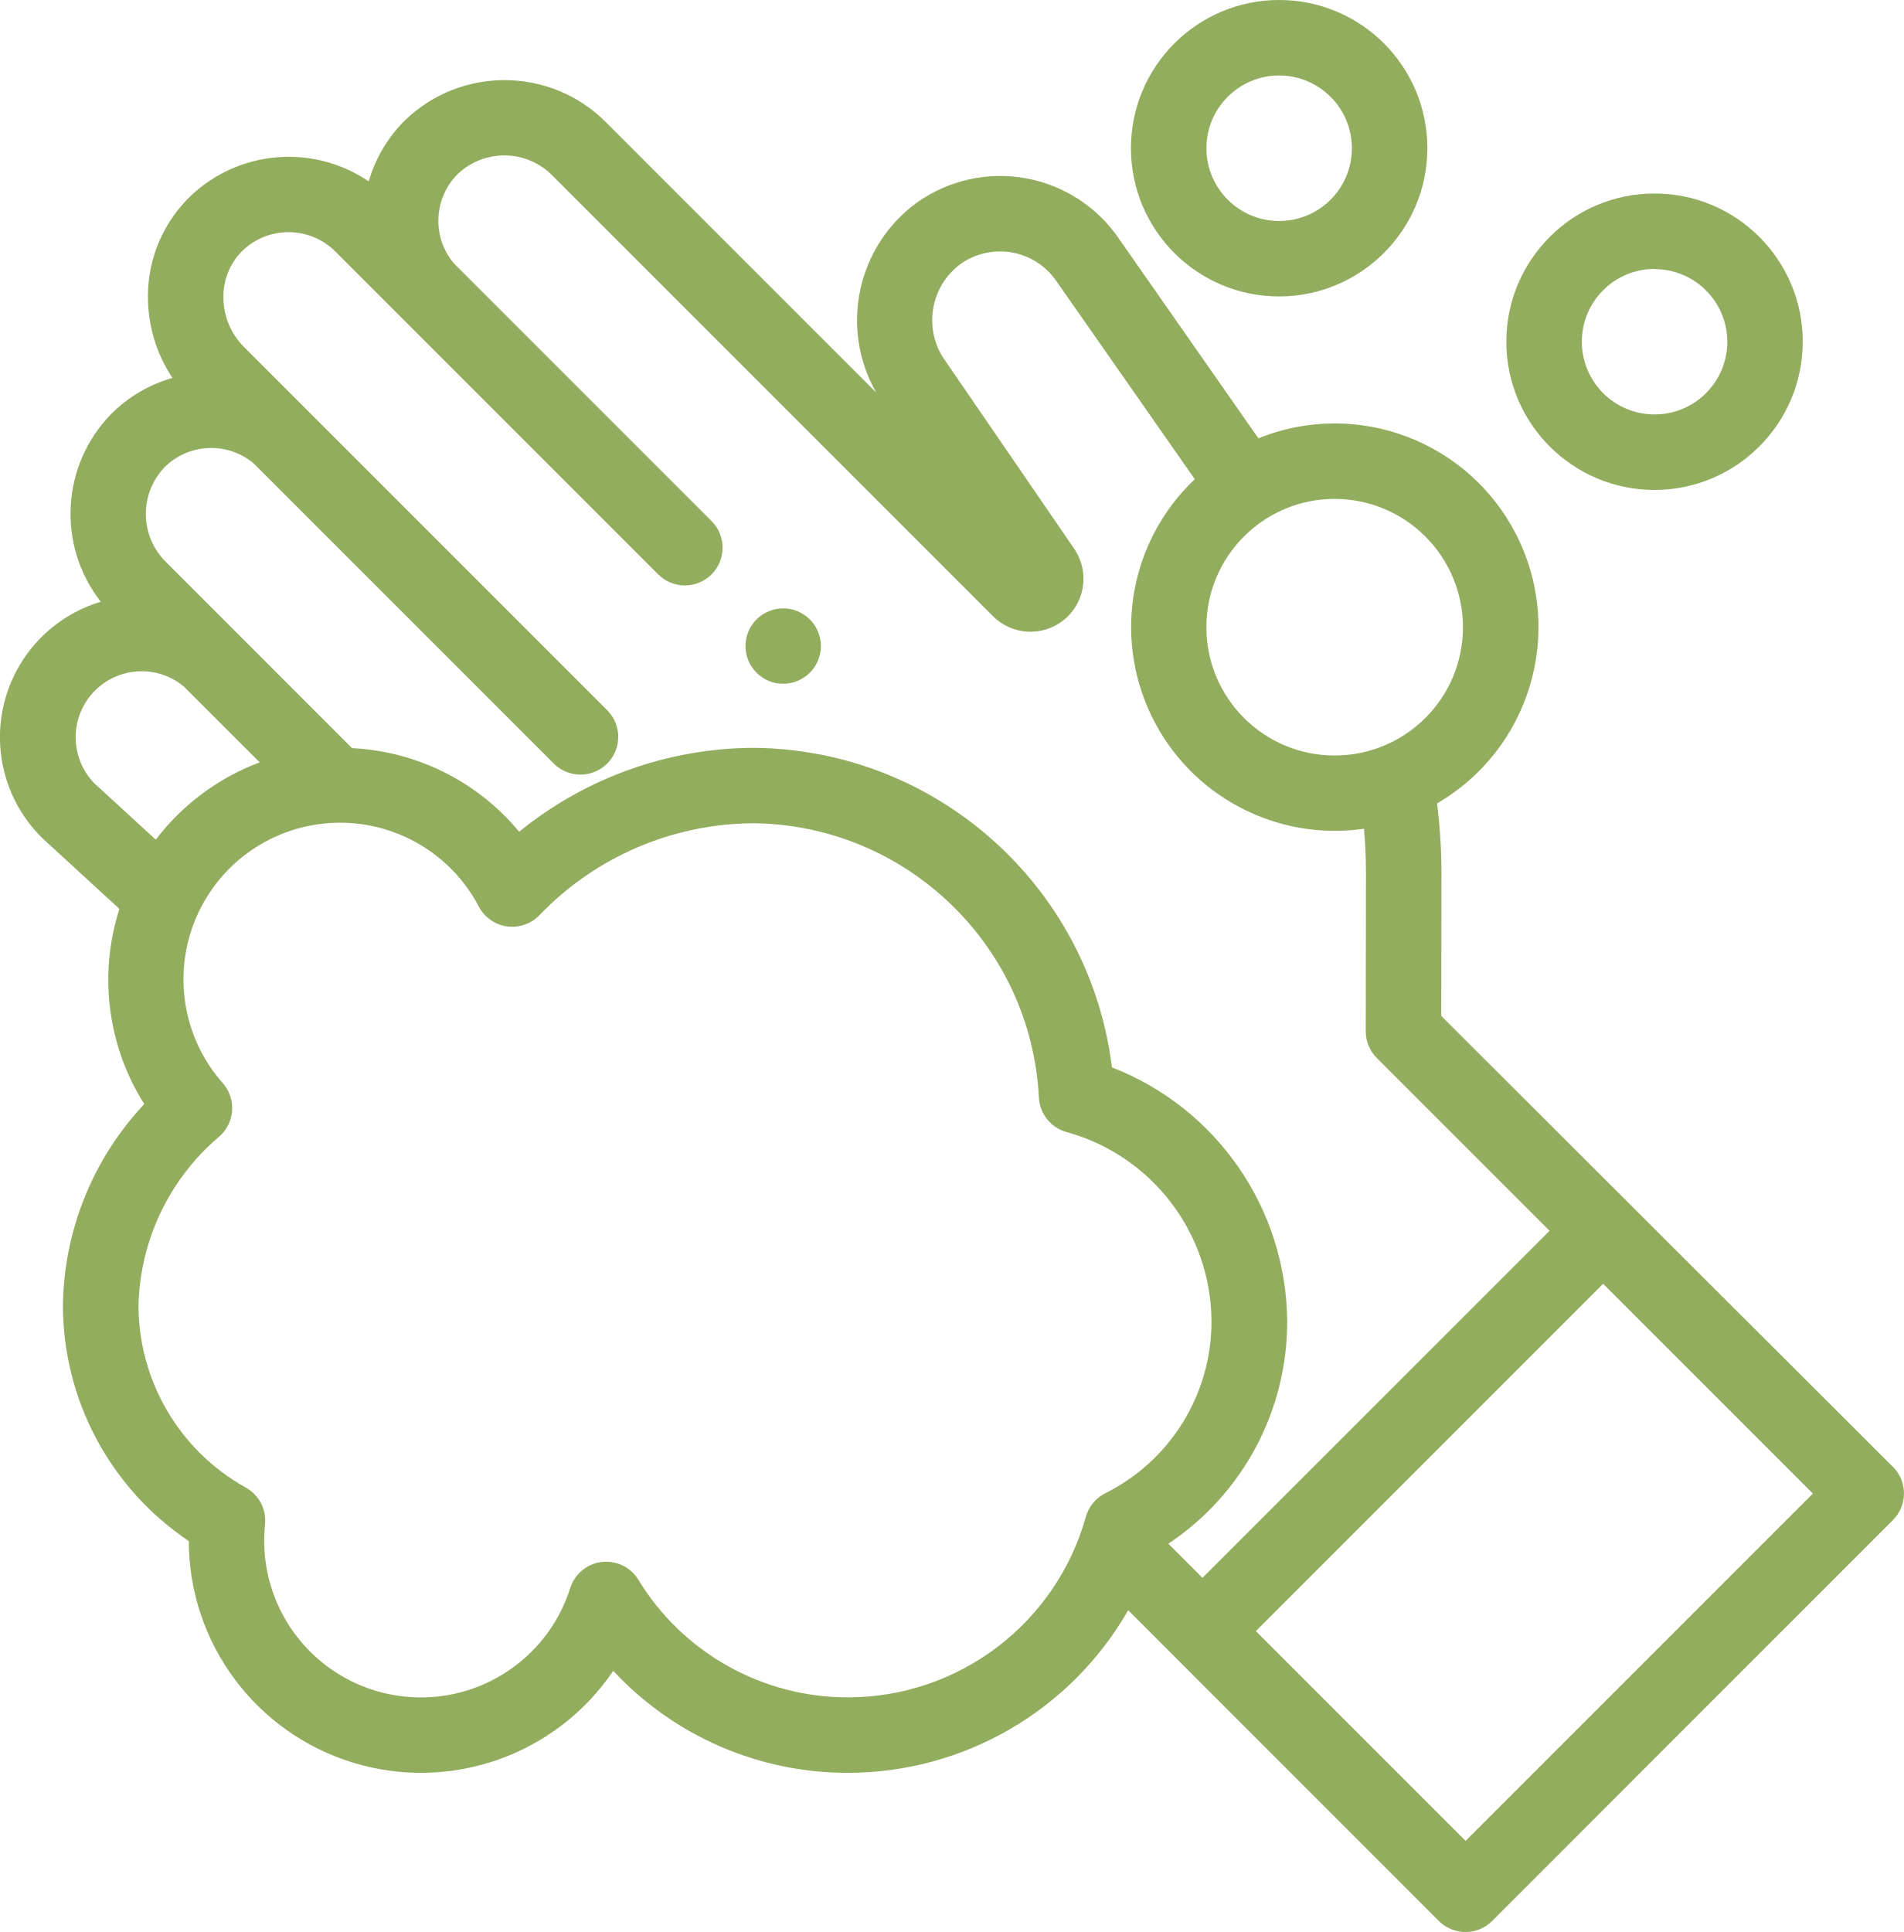
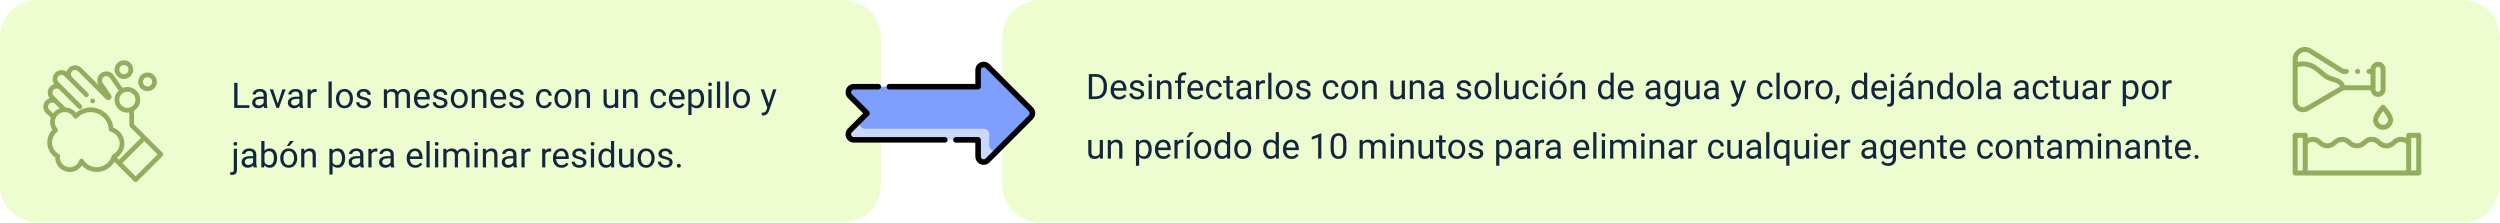
- <svg xmlns="http://www.w3.org/2000/svg" width="54.469" height="55.265" viewBox="0 0 54.469 55.265">
-   <g id="lavarse-las-manos" transform="translate(0)">
-     <path id="Trazado_910920" data-name="Trazado 910920" d="M199.161,163.368a1.084,1.084,0,0,1-.212-.02,1.076,1.076,0,0,1-.387-.161,1.182,1.182,0,0,1-.165-.135,1.12,1.12,0,0,1-.134-.164,1.1,1.1,0,0,1-.1-.186,1.132,1.132,0,0,1-.061-.2,1.056,1.056,0,0,1-.021-.212,1.04,1.04,0,0,1,.021-.21,1.082,1.082,0,0,1,.161-.389,1.144,1.144,0,0,1,.134-.164,1.094,1.094,0,0,1,.975-.295,1.116,1.116,0,0,1,.2.062,1.134,1.134,0,0,1,.187.1,1.067,1.067,0,0,1,.164.134,1.042,1.042,0,0,1,.134.164,1.088,1.088,0,0,1,.1.187,1.116,1.116,0,0,1,.062.2,1.075,1.075,0,0,1,.021.21,1.091,1.091,0,0,1-.021.212,1.17,1.17,0,0,1-.062.2,1.108,1.108,0,0,1-.1.186,1.023,1.023,0,0,1-.134.164,1.068,1.068,0,0,1-.351.234,1.114,1.114,0,0,1-.2.062A1.072,1.072,0,0,1,199.161,163.368Zm0,0" transform="translate(-176.755 -143.809)" fill="#93ad5f" />
-     <path id="Trazado_910921" data-name="Trazado 910921" d="M54.652,60.878l-12.921-12.9.005-4.085a15.7,15.7,0,0,0-.125-1.994A5.828,5.828,0,0,0,36.5,31.456l-3.976-5.691a4.114,4.114,0,0,0-5.789-1.056,4.167,4.167,0,0,0-1.169,5.436l-7.719-7.719a4.1,4.1,0,0,0-5.758-.07,4.019,4.019,0,0,0-1.041,1.751,4.074,4.074,0,0,0-5.1.422A3.975,3.975,0,0,0,4.732,27.38a4.2,4.2,0,0,0,.7,2.349,4.023,4.023,0,0,0-1.766,1.046,4.086,4.086,0,0,0-.283,5.356,4.045,4.045,0,0,0-1.7,6.735l.033.032,2.2,2.019A6.646,6.646,0,0,0,4.627,50.5,8.57,8.57,0,0,0,2.3,56.261,8.128,8.128,0,0,0,5.9,63a6.644,6.644,0,0,0,12.144,3.713,9.144,9.144,0,0,0,6.731,2.917,9.245,9.245,0,0,0,8-4.651l8.886,8.888a1.079,1.079,0,0,0,1.527,0L54.652,62.4a1.079,1.079,0,0,0,0-1.526Zm-12.3-24.019a3.67,3.67,0,1,1-3.67-3.67A3.674,3.674,0,0,1,42.352,36.859ZM5.2,32.292a1.89,1.89,0,0,1,2.559-.116l8.6,8.6a1.08,1.08,0,0,0,1.527-1.527L7.473,28.836A2.013,2.013,0,0,1,6.891,27.4a1.832,1.832,0,0,1,.553-1.317,1.9,1.9,0,0,1,2.646.026l9.239,9.239a1.079,1.079,0,1,0,1.527-1.526l-7.375-7.375a1.89,1.89,0,0,1,.12-2.556,1.932,1.932,0,0,1,2.714.061l12.59,12.59a1.516,1.516,0,0,0,2.369-1.859c-.011-.017-.021-.034-.032-.051l-3.78-5.512a2,2,0,0,1,.516-2.65,1.955,1.955,0,0,1,2.754.506l.012.017,3.936,5.632a5.828,5.828,0,0,0,4.84,10c.039.42.058.841.057,1.261l-.006,4.533a1.078,1.078,0,0,0,.316.764l4.942,4.942L34.9,64.052l-.976-.976a7.627,7.627,0,0,0,3.4-6.365A7.857,7.857,0,0,0,32.31,49.45a10.417,10.417,0,0,0-10.258-9.14,10.69,10.69,0,0,0-6.7,2.4,6.626,6.626,0,0,0-4.78-2.391L5.261,35.007A1.932,1.932,0,0,1,5.2,32.292Zm-2,9.033a1.888,1.888,0,0,1,2.562-2.767l2.168,2.167a6.676,6.676,0,0,0-2.974,2.212ZM24.774,67.471a7.013,7.013,0,0,1-6.013-3.366,1.079,1.079,0,0,0-1.948.239A4.482,4.482,0,0,1,8.058,62.99a4.511,4.511,0,0,1,.024-.465,1.08,1.08,0,0,0-.549-1.054,5.969,5.969,0,0,1-3.071-5.21,6.528,6.528,0,0,1,2.3-4.823A1.079,1.079,0,0,0,6.872,49.9,4.481,4.481,0,1,1,14.2,44.855a1.08,1.08,0,0,0,1.731.243,8.55,8.55,0,0,1,6.117-2.631,8.269,8.269,0,0,1,8.173,7.855,1.079,1.079,0,0,0,.8.981,5.646,5.646,0,0,1,4.137,5.407,5.488,5.488,0,0,1-3.04,4.923,1.08,1.08,0,0,0-.555.676,7.07,7.07,0,0,1-6.8,5.162Zm17.653,4.105-6-6,9.935-9.935,6,6Zm0,0" transform="translate(-0.5 -18.918)" fill="#93ad5f" />
-     <path id="Trazado_910922" data-name="Trazado 910922" d="M304.486,8.48a4.24,4.24,0,1,1,4.24-4.24A4.245,4.245,0,0,1,304.486,8.48Zm0-6.321a2.081,2.081,0,1,0,2.081,2.081A2.084,2.084,0,0,0,304.486,2.159Zm0,0" transform="translate(-267.892 0)" fill="#93ad5f" />
-     <path id="Trazado_910923" data-name="Trazado 910923" d="M403.975,59.8a4.24,4.24,0,1,1,4.24-4.24A4.245,4.245,0,0,1,403.975,59.8Zm0-6.322a2.081,2.081,0,1,0,2.082,2.081A2.084,2.084,0,0,0,403.975,53.483Zm0,0" transform="translate(-356.642 -45.785)" fill="#93ad5f" />
+ <svg xmlns="http://www.w3.org/2000/svg" width="1135" height="101" viewBox="0 0 1135 101">
+   <g id="Grupo_1113542" data-name="Grupo 1113542" transform="translate(-285.123 -5285.561)">
+     <g id="Grupo_1113466" data-name="Grupo 1113466" transform="translate(0 11.561)">
+       <rect id="Rectángulo_405920" data-name="Rectángulo 405920" width="400" height="101" rx="17" transform="translate(285.123 5274)" fill="#eefdd0" />
+       <rect id="Rectángulo_405921" data-name="Rectángulo 405921" width="680" height="101" rx="17" transform="translate(740.123 5274)" fill="#eefdd0" />
+       <text id="Lavar_los_mesones_con_un_cepillo_y_jabón_para_eliminar_residuos." data-name="Lavar los mesones con un cepillo y jabón para eliminar residuos." transform="translate(390.123 5306)" fill="#12263f" font-size="16" font-family="Roboto-Regular, Roboto">
+         <tspan x="0" y="17">Lavar los mesones con un cepillo y </tspan>
+         <tspan x="0" y="44">jabón para eliminar residuos.</tspan>
+       </text>
+       <text id="Desinfectarlos_con_una_solución_de_agua_y_cloro_dejándola_actuar_por_un_período_de_10_minutos_para_eliminar_cualquier_agente_contaminante." data-name="Desinfectarlos con una solución de agua y cloro, dejándola actuar por un período de 10 minutos para eliminar cualquier agente contaminante." transform="translate(778.123 5302)" fill="#12263f" font-size="16" font-family="Roboto-Regular, Roboto">
+         <tspan x="0" y="17">Desinfectarlos con una solución de agua y cloro, dejándola actuar por </tspan>
+         <tspan x="0" y="44">un período de 10 minutos para eliminar cualquier agente contaminante.</tspan>
+       </text>
+       <g id="arriba" transform="translate(755.123 5185.263) rotate(90)">
+         <path id="Trazado_910913" data-name="Trazado 910913" d="M285.812,98.619H272.157V161.1l5.046,5.046a2.523,2.523,0,0,0,4.307-1.784V107.972h7.564a2.523,2.523,0,0,0,1.784-4.307Z" transform="translate(-129.278 -82.031)" fill="#cbd8fe" />
+         <path id="Trazado_910914" data-name="Trazado 910914" d="M162.794,22.827,148.207,8.239a2.523,2.523,0,0,0-3.568,0L125.006,27.873a2.523,2.523,0,0,0,1.784,4.307h7.564V88.568a2.523,2.523,0,0,0,4.307,1.784l7.761-7.761,2.715,2.715a2.523,2.523,0,0,0,4.307-1.784V29.657a2.523,2.523,0,0,1,2.523-2.523h5.041a2.523,2.523,0,0,0,1.784-4.307Z" transform="translate(-6.26 -6.239)" fill="#7d9ffb" />
+         <path id="Trazado_910915" data-name="Trazado 910915" d="M128.1,67.522a1.262,1.262,0,0,1-1.262-1.262V27.2h-6.3a3.785,3.785,0,0,1-2.676-6.461L137.487,1.108a3.785,3.785,0,0,1,5.352,0l19.632,19.633A3.785,3.785,0,0,1,159.8,27.2h-6.3v8.831a1.261,1.261,0,1,1-2.523,0V25.941a1.262,1.262,0,0,1,1.262-1.262H159.8a1.262,1.262,0,0,0,.892-2.154L141.055,2.893a1.263,1.263,0,0,0-1.784,0L119.639,22.526a1.262,1.262,0,0,0,.892,2.154H128.1a1.262,1.262,0,0,1,1.262,1.262V66.26A1.262,1.262,0,0,1,128.1,67.522Z" />
+         <path id="Trazado_910916" data-name="Trazado 910916" d="M199.615,283.032a3.733,3.733,0,0,1-2.652-1.118l-6.869-6.869-6.869,6.869a3.785,3.785,0,0,1-6.461-2.676V268.214a1.262,1.262,0,1,1,2.523,0v11.023a1.262,1.262,0,0,0,2.153.892l7.761-7.761a1.261,1.261,0,0,1,1.784,0l7.761,7.761a1.262,1.262,0,0,0,2.153-.892v-41.25a1.262,1.262,0,1,1,2.523,0v41.25a3.726,3.726,0,0,1-2.336,3.5A3.841,3.841,0,0,1,199.615,283.032Z" transform="translate(-49.93 -196.908)" />
+       </g>
+       <g id="cloro" transform="translate(1326 5295.313)">
+         <path id="Trazado_910917" data-name="Trazado 910917" d="M57.233,342h-4.56a1.14,1.14,0,0,0-1.14,1.14v1.2a5.463,5.463,0,0,0-6.053.96c-.1.08-.532.428-.652.528a3.25,3.25,0,0,1-4.549,0c-.12-.1-.629-.505-.761-.615a5.013,5.013,0,0,0-3.647-1.389,5.089,5.089,0,0,0-3.658,1.4c-.129.107-.63.506-.75.606a3.091,3.091,0,0,1-2.274.928,3.437,3.437,0,0,1-2.438-.988c-.1-.084-.531-.423-.652-.522a5.139,5.139,0,0,0-3.689-1.421,5.463,5.463,0,0,0-3.77,1.485c-.1.081-.518.418-.638.518a3.25,3.25,0,0,1-4.549,0c-.12-.1-.6-.482-.718-.581a5.2,5.2,0,0,0-3.691-1.422,5.375,5.375,0,0,0-2.2.506v-1.19A1.14,1.14,0,0,0,5.7,342H1.14A1.14,1.14,0,0,0,0,343.14v17.1a1.14,1.14,0,0,0,1.14,1.14H57.233a1.14,1.14,0,0,0,1.14-1.14v-17.1A1.14,1.14,0,0,0,57.233,342ZM2.28,344.28H4.56V359.1H2.28Zm4.56,2.682a3.915,3.915,0,0,1,2.2-.857,2.961,2.961,0,0,1,2.236.9c.131.108.607.488.715.578a5.513,5.513,0,0,0,7.464,0c.108-.09.532-.429.642-.521a3.222,3.222,0,0,1,2.309-.956,2.959,2.959,0,0,1,2.235.9c.131.108.584.468.673.54a5.665,5.665,0,0,0,3.87,1.494,5.334,5.334,0,0,0,3.732-1.455c.108-.09.606-.487.745-.6a3.217,3.217,0,0,1,4.4-.008c.142.117.647.519.755.609a5.513,5.513,0,0,0,7.464,0c.108-.09.536-.431.647-.523a3.243,3.243,0,0,1,2.352-.954,4.035,4.035,0,0,1,2.249.863V359.1H6.841ZM56.093,359.1h-2.28V344.28h2.28Z" transform="translate(0 -303.009)" fill="#93ad5f" />
+         <ellipse id="Elipse_12730" data-name="Elipse 12730" cx="1.14" cy="1.14" rx="1.14" ry="1.14" transform="translate(28.351 9.976)" fill="#93ad5f" />
+         <path id="Trazado_910918" data-name="Trazado 910918" d="M4.73,29.643A4.733,4.733,0,0,0,7.113,29l16-9.332H35.367a3.42,3.42,0,0,0,6.817-.4V10.147a3.42,3.42,0,0,0-6.836-.171h-.726a1.14,1.14,0,1,0,0,2.28h.722v5.13H23.682c-.9-2.6-3.278-3.3-5.231-3.867a17.03,17.03,0,0,1-1.819-.6,12.456,12.456,0,0,1-2.779-2.048C12.1,9.343,9.921,7.446,7.007,6.863A10.981,10.981,0,0,0,2.28,6.78V5.571a3.289,3.289,0,0,1,5.034-2.79l14.884,9.3a1.155,1.155,0,0,0,.6.173H24.36a1.14,1.14,0,1,0,0-2.28H23.129L8.522.847A5.568,5.568,0,0,0,0,5.571V24.912a4.729,4.729,0,0,0,4.73,4.73Zm32.893-19.5a1.14,1.14,0,1,1,2.28,0v9.121a1.14,1.14,0,1,1-2.28,0ZM6.56,9.1c2.321.464,4.168,2.071,5.8,3.49a13.8,13.8,0,0,0,3.389,2.428,18.934,18.934,0,0,0,2.066.692c1.917.56,3.136.981,3.66,2.274L5.964,27.028A2.449,2.449,0,0,1,2.28,24.912V9.181A7.375,7.375,0,0,1,6.56,9.1Z" transform="translate(0 0)" fill="#93ad5f" />
+         <path id="Trazado_910919" data-name="Trazado 910919" d="M324.56,230a1.14,1.14,0,0,0-.849.379c-.62.691-3.712,4.249-3.712,6.462a4.56,4.56,0,0,0,9.121,0c0-2.213-3.092-5.771-3.712-6.462A1.14,1.14,0,0,0,324.56,230Zm0,9.121a2.283,2.283,0,0,1-2.28-2.28c0-.727,1.071-2.424,2.28-3.935,1.212,1.519,2.281,3.228,2.281,3.935A2.283,2.283,0,0,1,324.56,239.121Z" transform="translate(-283.517 -203.778)" fill="#93ad5f" />
+       </g>
+       <g id="lavarse-las-manos" transform="translate(304.778 5301.368)">
+         <path id="Trazado_910920" data-name="Trazado 910920" d="M199.161,163.368a1.084,1.084,0,0,1-.212-.02,1.076,1.076,0,0,1-.387-.161,1.182,1.182,0,0,1-.165-.135,1.12,1.12,0,0,1-.134-.164,1.1,1.1,0,0,1-.1-.186,1.132,1.132,0,0,1-.061-.2,1.056,1.056,0,0,1-.021-.212,1.04,1.04,0,0,1,.021-.21,1.082,1.082,0,0,1,.161-.389,1.144,1.144,0,0,1,.134-.164,1.094,1.094,0,0,1,.975-.295,1.116,1.116,0,0,1,.2.062,1.134,1.134,0,0,1,.187.1,1.067,1.067,0,0,1,.164.134,1.042,1.042,0,0,1,.134.164,1.088,1.088,0,0,1,.1.187,1.116,1.116,0,0,1,.062.2,1.075,1.075,0,0,1,.021.21,1.091,1.091,0,0,1-.021.212,1.17,1.17,0,0,1-.062.2,1.108,1.108,0,0,1-.1.186,1.023,1.023,0,0,1-.134.164,1.068,1.068,0,0,1-.351.234,1.114,1.114,0,0,1-.2.062A1.072,1.072,0,0,1,199.161,163.368Zm0,0" transform="translate(-176.755 -143.809)" fill="#93ad5f" />
+         <path id="Trazado_910921" data-name="Trazado 910921" d="M54.652,60.878l-12.921-12.9.005-4.085a15.7,15.7,0,0,0-.125-1.994A5.828,5.828,0,0,0,36.5,31.456l-3.976-5.691a4.114,4.114,0,0,0-5.789-1.056,4.167,4.167,0,0,0-1.169,5.436l-7.719-7.719a4.1,4.1,0,0,0-5.758-.07,4.019,4.019,0,0,0-1.041,1.751,4.074,4.074,0,0,0-5.1.422A3.975,3.975,0,0,0,4.732,27.38a4.2,4.2,0,0,0,.7,2.349,4.023,4.023,0,0,0-1.766,1.046,4.086,4.086,0,0,0-.283,5.356,4.045,4.045,0,0,0-1.7,6.735l.033.032,2.2,2.019A6.646,6.646,0,0,0,4.627,50.5,8.57,8.57,0,0,0,2.3,56.261,8.128,8.128,0,0,0,5.9,63a6.644,6.644,0,0,0,12.144,3.713,9.144,9.144,0,0,0,6.731,2.917,9.245,9.245,0,0,0,8-4.651l8.886,8.888a1.079,1.079,0,0,0,1.527,0L54.652,62.4a1.079,1.079,0,0,0,0-1.526Zm-12.3-24.019a3.67,3.67,0,1,1-3.67-3.67A3.674,3.674,0,0,1,42.352,36.859ZM5.2,32.292a1.89,1.89,0,0,1,2.559-.116l8.6,8.6a1.08,1.08,0,0,0,1.527-1.527L7.473,28.836A2.013,2.013,0,0,1,6.891,27.4a1.832,1.832,0,0,1,.553-1.317,1.9,1.9,0,0,1,2.646.026l9.239,9.239a1.079,1.079,0,1,0,1.527-1.526l-7.375-7.375a1.89,1.89,0,0,1,.12-2.556,1.932,1.932,0,0,1,2.714.061l12.59,12.59a1.516,1.516,0,0,0,2.369-1.859c-.011-.017-.021-.034-.032-.051l-3.78-5.512a2,2,0,0,1,.516-2.65,1.955,1.955,0,0,1,2.754.506l.012.017,3.936,5.632a5.828,5.828,0,0,0,4.84,10c.039.42.058.841.057,1.261l-.006,4.533a1.078,1.078,0,0,0,.316.764l4.942,4.942L34.9,64.052l-.976-.976a7.627,7.627,0,0,0,3.4-6.365A7.857,7.857,0,0,0,32.31,49.45a10.417,10.417,0,0,0-10.258-9.14,10.69,10.69,0,0,0-6.7,2.4,6.626,6.626,0,0,0-4.78-2.391L5.261,35.007A1.932,1.932,0,0,1,5.2,32.292Zm-2,9.033a1.888,1.888,0,0,1,2.562-2.767l2.168,2.167a6.676,6.676,0,0,0-2.974,2.212ZM24.774,67.471a7.013,7.013,0,0,1-6.013-3.366,1.079,1.079,0,0,0-1.948.239A4.482,4.482,0,0,1,8.058,62.99a4.511,4.511,0,0,1,.024-.465,1.08,1.08,0,0,0-.549-1.054,5.969,5.969,0,0,1-3.071-5.21,6.528,6.528,0,0,1,2.3-4.823A1.079,1.079,0,0,0,6.872,49.9,4.481,4.481,0,1,1,14.2,44.855a1.08,1.08,0,0,0,1.731.243,8.55,8.55,0,0,1,6.117-2.631,8.269,8.269,0,0,1,8.173,7.855,1.079,1.079,0,0,0,.8.981,5.646,5.646,0,0,1,4.137,5.407,5.488,5.488,0,0,1-3.04,4.923,1.08,1.08,0,0,0-.555.676,7.07,7.07,0,0,1-6.8,5.162Zm17.653,4.105-6-6,9.935-9.935,6,6Zm0,0" transform="translate(-0.5 -18.918)" fill="#93ad5f" />
+         <path id="Trazado_910922" data-name="Trazado 910922" d="M304.486,8.48a4.24,4.24,0,1,1,4.24-4.24A4.245,4.245,0,0,1,304.486,8.48Zm0-6.321a2.081,2.081,0,1,0,2.081,2.081A2.084,2.084,0,0,0,304.486,2.159Zm0,0" transform="translate(-267.892 0)" fill="#93ad5f" />
+         <path id="Trazado_910923" data-name="Trazado 910923" d="M403.975,59.8a4.24,4.24,0,1,1,4.24-4.24A4.245,4.245,0,0,1,403.975,59.8Zm0-6.322a2.081,2.081,0,1,0,2.082,2.081A2.084,2.084,0,0,0,403.975,53.483Zm0,0" transform="translate(-356.642 -45.785)" fill="#93ad5f" />
+       </g>
+     </g>
  </g>
</svg>
